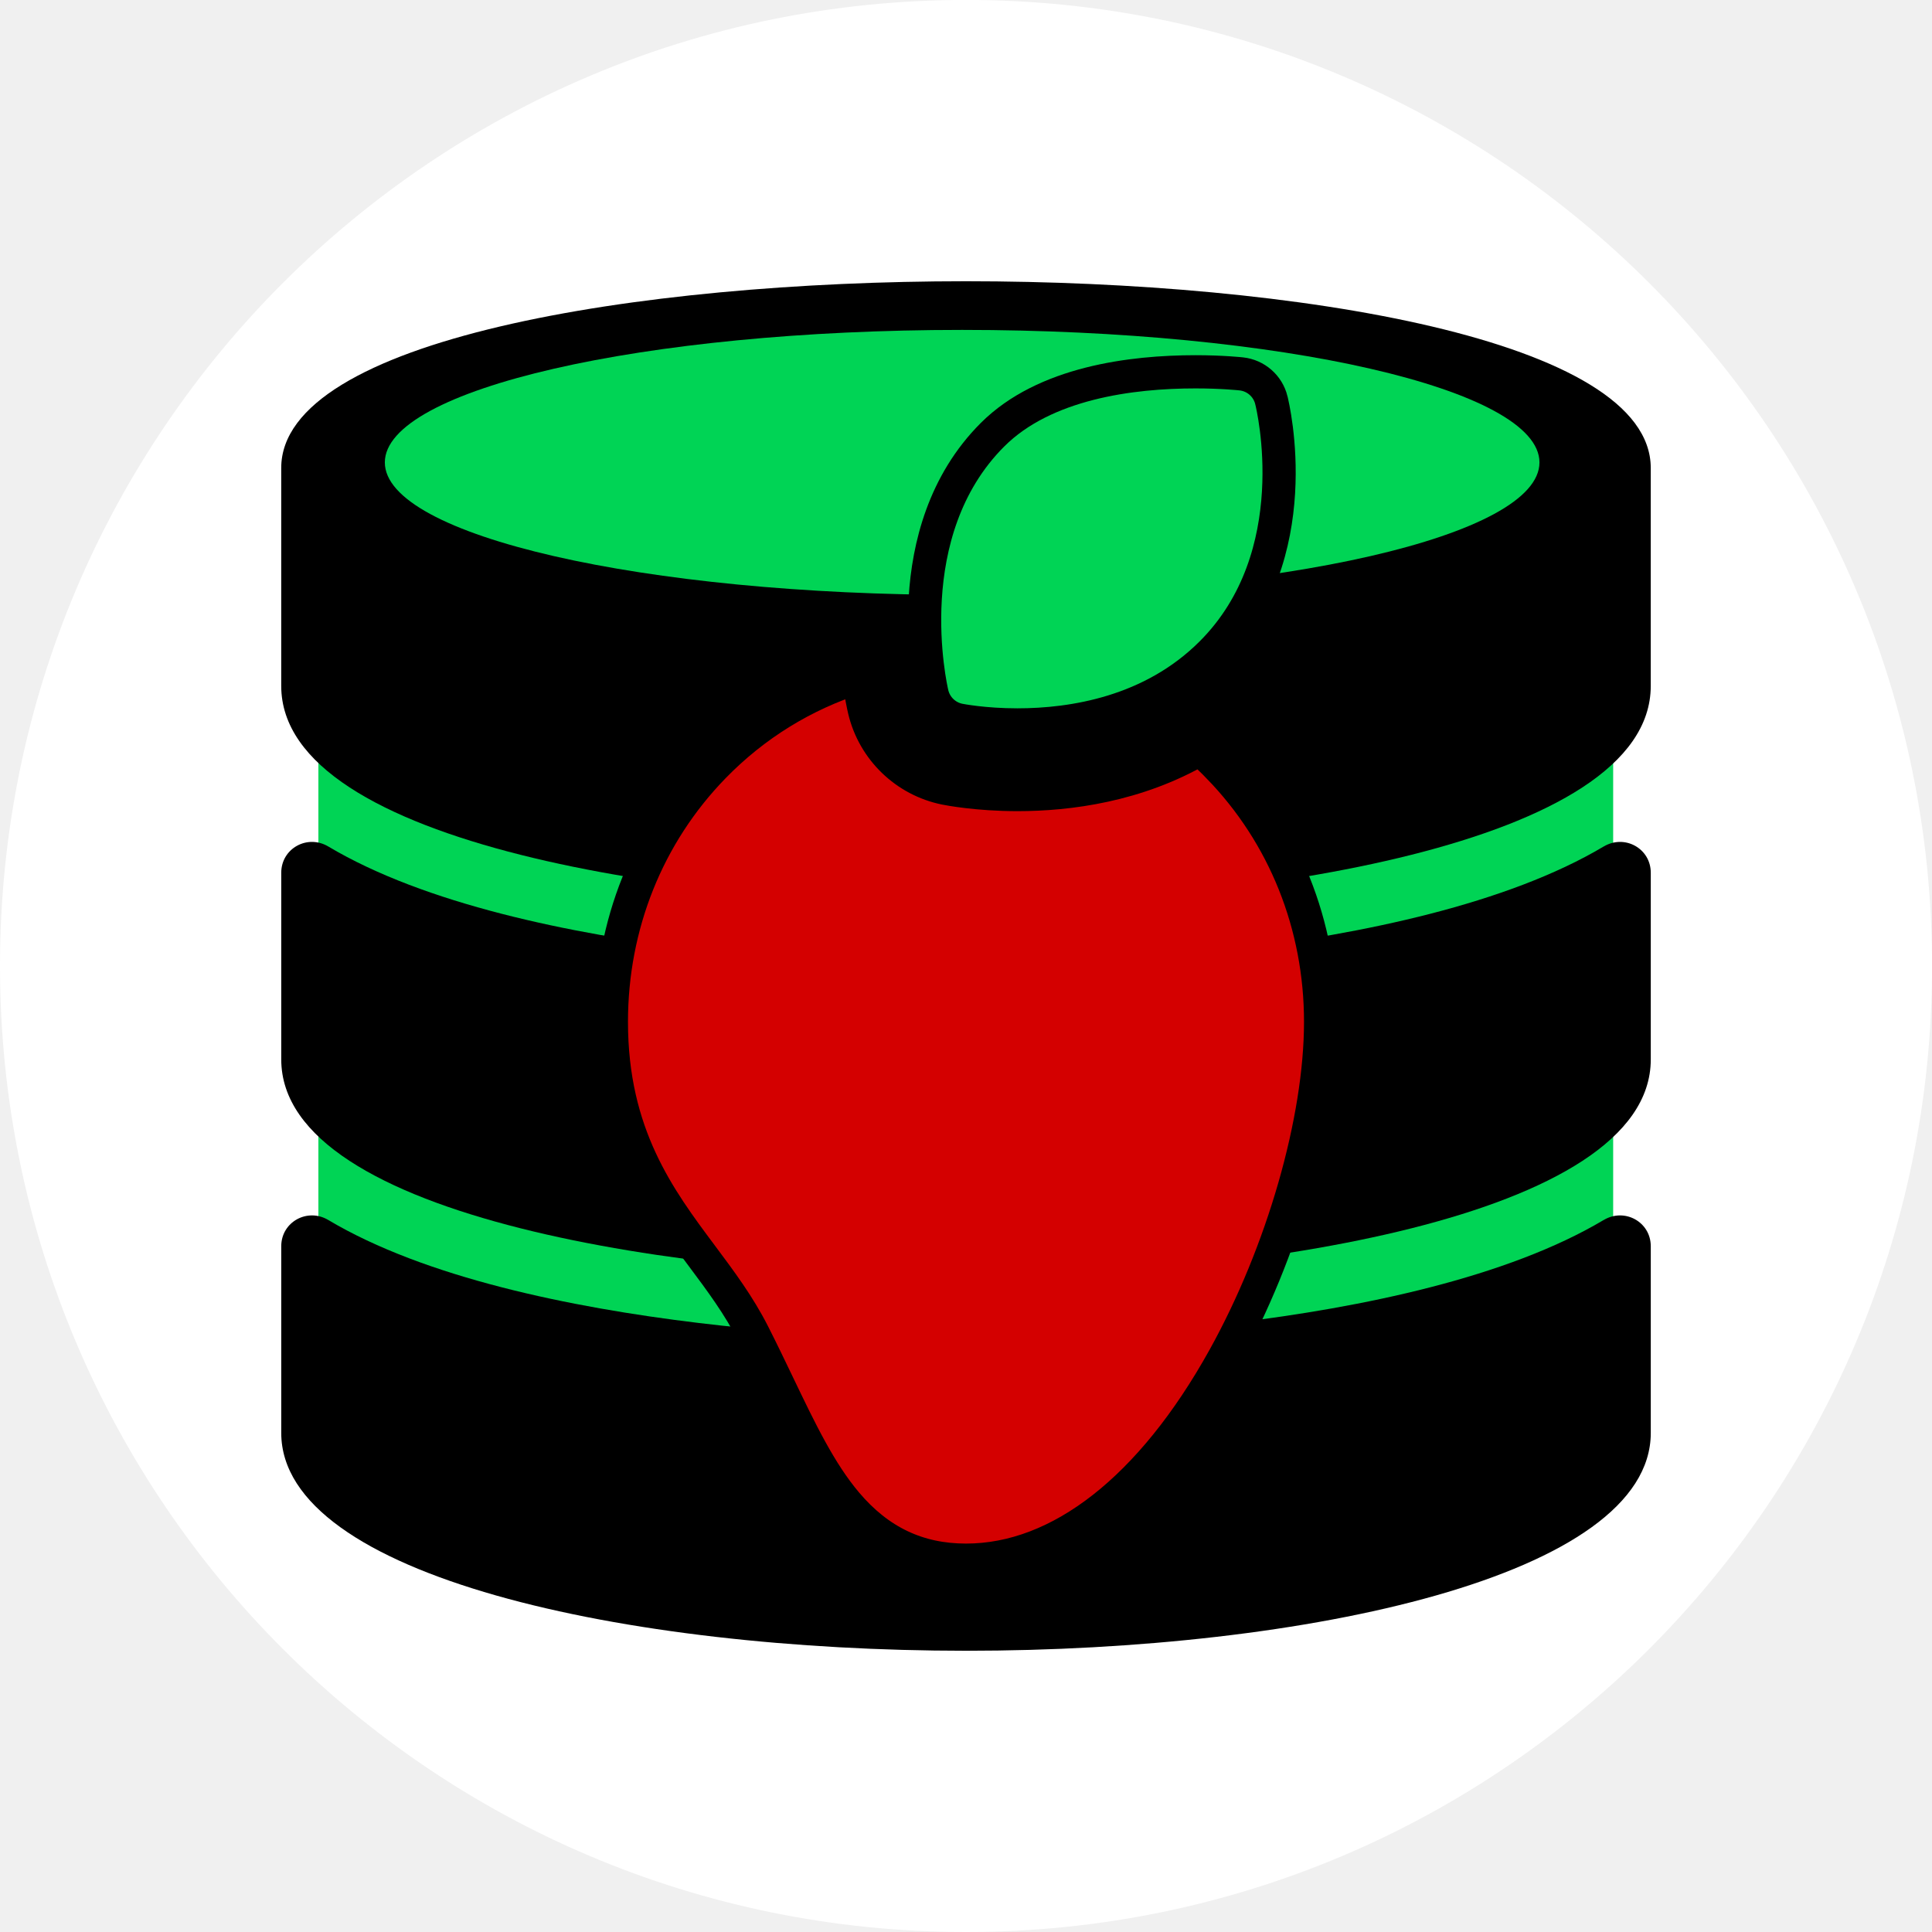
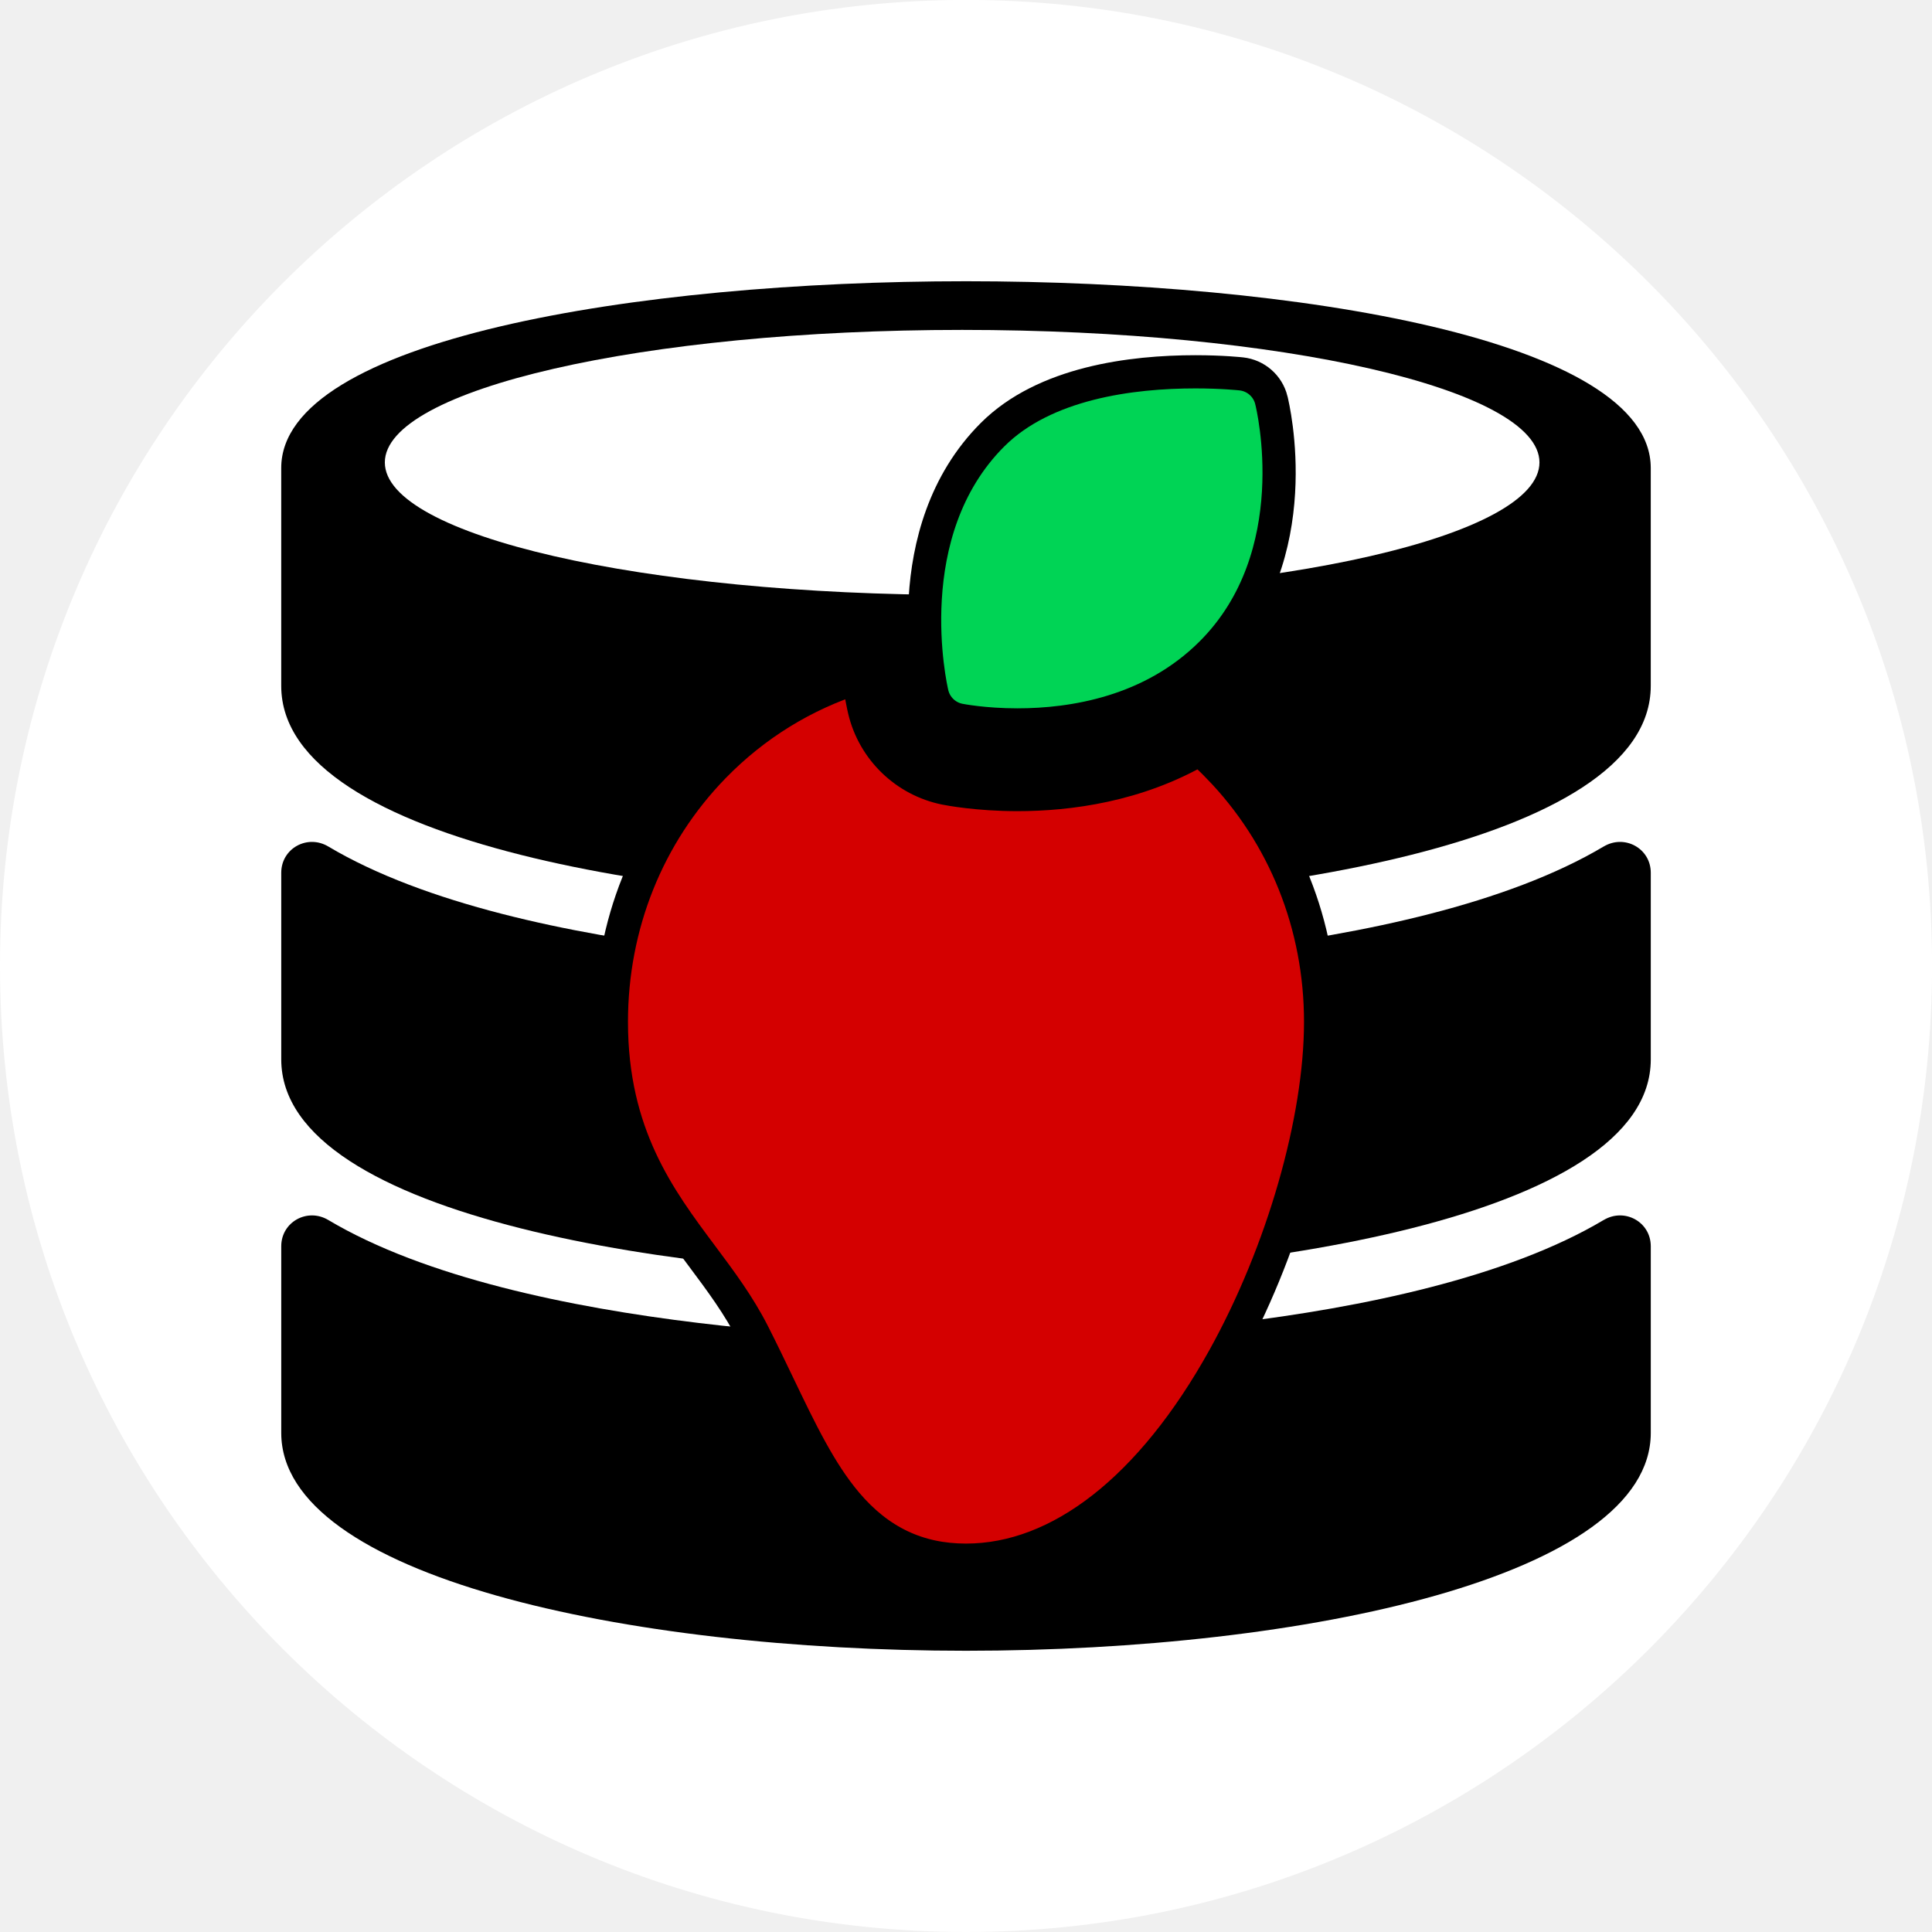
<svg xmlns="http://www.w3.org/2000/svg" width="96" height="96" version="1.1" viewBox="0 0 33.867 33.867">
  <circle cx="16.934" cy="16.933" r="16.934" fill="#fff" stroke-width="1.333" />
  <ellipse cx="12.543" cy="19.873" rx="8.267" ry="7.328" fill="none" stroke-width="3.059" />
-   <rect x="5.581" y="11.859" width="22.697" height="12.153" fill="#00d455" />
+   <rect x="5.581" y="11.859" width="22.697" height="12.153" fill="#fff" />
  <g transform="matrix(.051151 0 0 .051151 4.9297 4.9301)">
    <path d="m234.67 0c-113.02 0-234.67 20.031-234.67 64v74.667c0 54.781 140.33 74.667 234.67 74.667s234.67-19.885 234.67-74.667v-74.667c-1e-3 -43.969-121.65-64-234.67-64zm0 106.67c-124.23 0-192-28.188-192-42.667s67.771-42.667 192-42.667 192 28.187 192 42.667c0 14.479-67.771 42.667-192 42.667z" />
    <path d="m453.21 321.71c-66.253 39.454-199.01 40.955-218.54 40.955s-152.29-1.502-218.54-40.955c-7.171-4.27-16.122 0.661-16.122 9.006v63.949c0 49.021 118.05 74.667 234.67 74.667s234.67-25.646 234.67-74.667v-63.949c-1e-3 -8.345-8.952-13.276-16.122-9.006z" />
    <path d="m453.21 193.71c-66.253 39.454-199.01 40.955-218.54 40.955s-152.29-1.502-218.54-40.955c-7.171-4.27-16.122 0.661-16.122 9.006v63.949c0 54.781 140.33 74.667 234.67 74.667s234.67-19.885 234.67-74.667v-63.949c-1e-3 -8.345-8.952-13.276-16.122-9.006z" />
  </g>
-   <ellipse cx="16.866" cy="8.106" rx="10.12" ry="2.323" fill="#00d455" stroke-width="1.025" />
+   <ellipse cx="16.866" cy="8.106" rx="10.12" ry="2.323" fill="#fff" stroke-width="1.025" />
  <g transform="matrix(.050858 0 0 .050858 5.4679 1.3097)" fill="#800000" stroke="#000" stroke-width="11.445">
    <g transform="matrix(.8 0 0 .8 20.643 102.4)" stroke="#000" stroke-width="14.307">
      <path d="m387.55 12.169c-1.522-6.081-6.666-10.574-12.896-11.266-0.332-0.038-8.258-0.903-19.774-0.903-27.512 0-65.012 4.698-87.426 27.077-41.959 41.9-26.717 108.88-26.049 111.71 1.35 5.705 5.899 10.101 11.646 11.255 0.427 0.086 10.626 2.1 25.095 2.1 23.995 0 57.967-5.361 83.543-30.904 42.05-41.993 26.542-106.35 25.861-109.06z" fill="#00d455" />
      <path d="m364.77 170.18c-2.586-2.66-5.257-5.209-8-7.651-27.105 15.739-56.4 19.606-78.627 19.606-17.156 0-29.646-2.414-31-2.687-17.188-3.451-30.9-16.704-34.936-33.769-0.403-1.706-1.516-6.756-2.472-14.154-23.495 7.42-44.882 20.53-62.505 38.655-28.385 29.195-44.017 68.22-44.017 109.89 0 48.621 20.642 76.261 38.854 100.65 8.239 11.033 16.023 21.455 22.243 33.703 3.792 7.465 7.281 14.742 10.656 21.78 9.741 20.313 18.153 37.858 29.558 51.325 13.947 16.471 30.787 24.477 51.482 24.477 40.465 0 79.929-30.918 111.12-87.06 25.307-45.548 41.658-102.41 41.658-144.87 1e-3 -41.665-15.631-80.69-44.015-109.89z" fill="#d40000" />
    </g>
  </g>
</svg>
